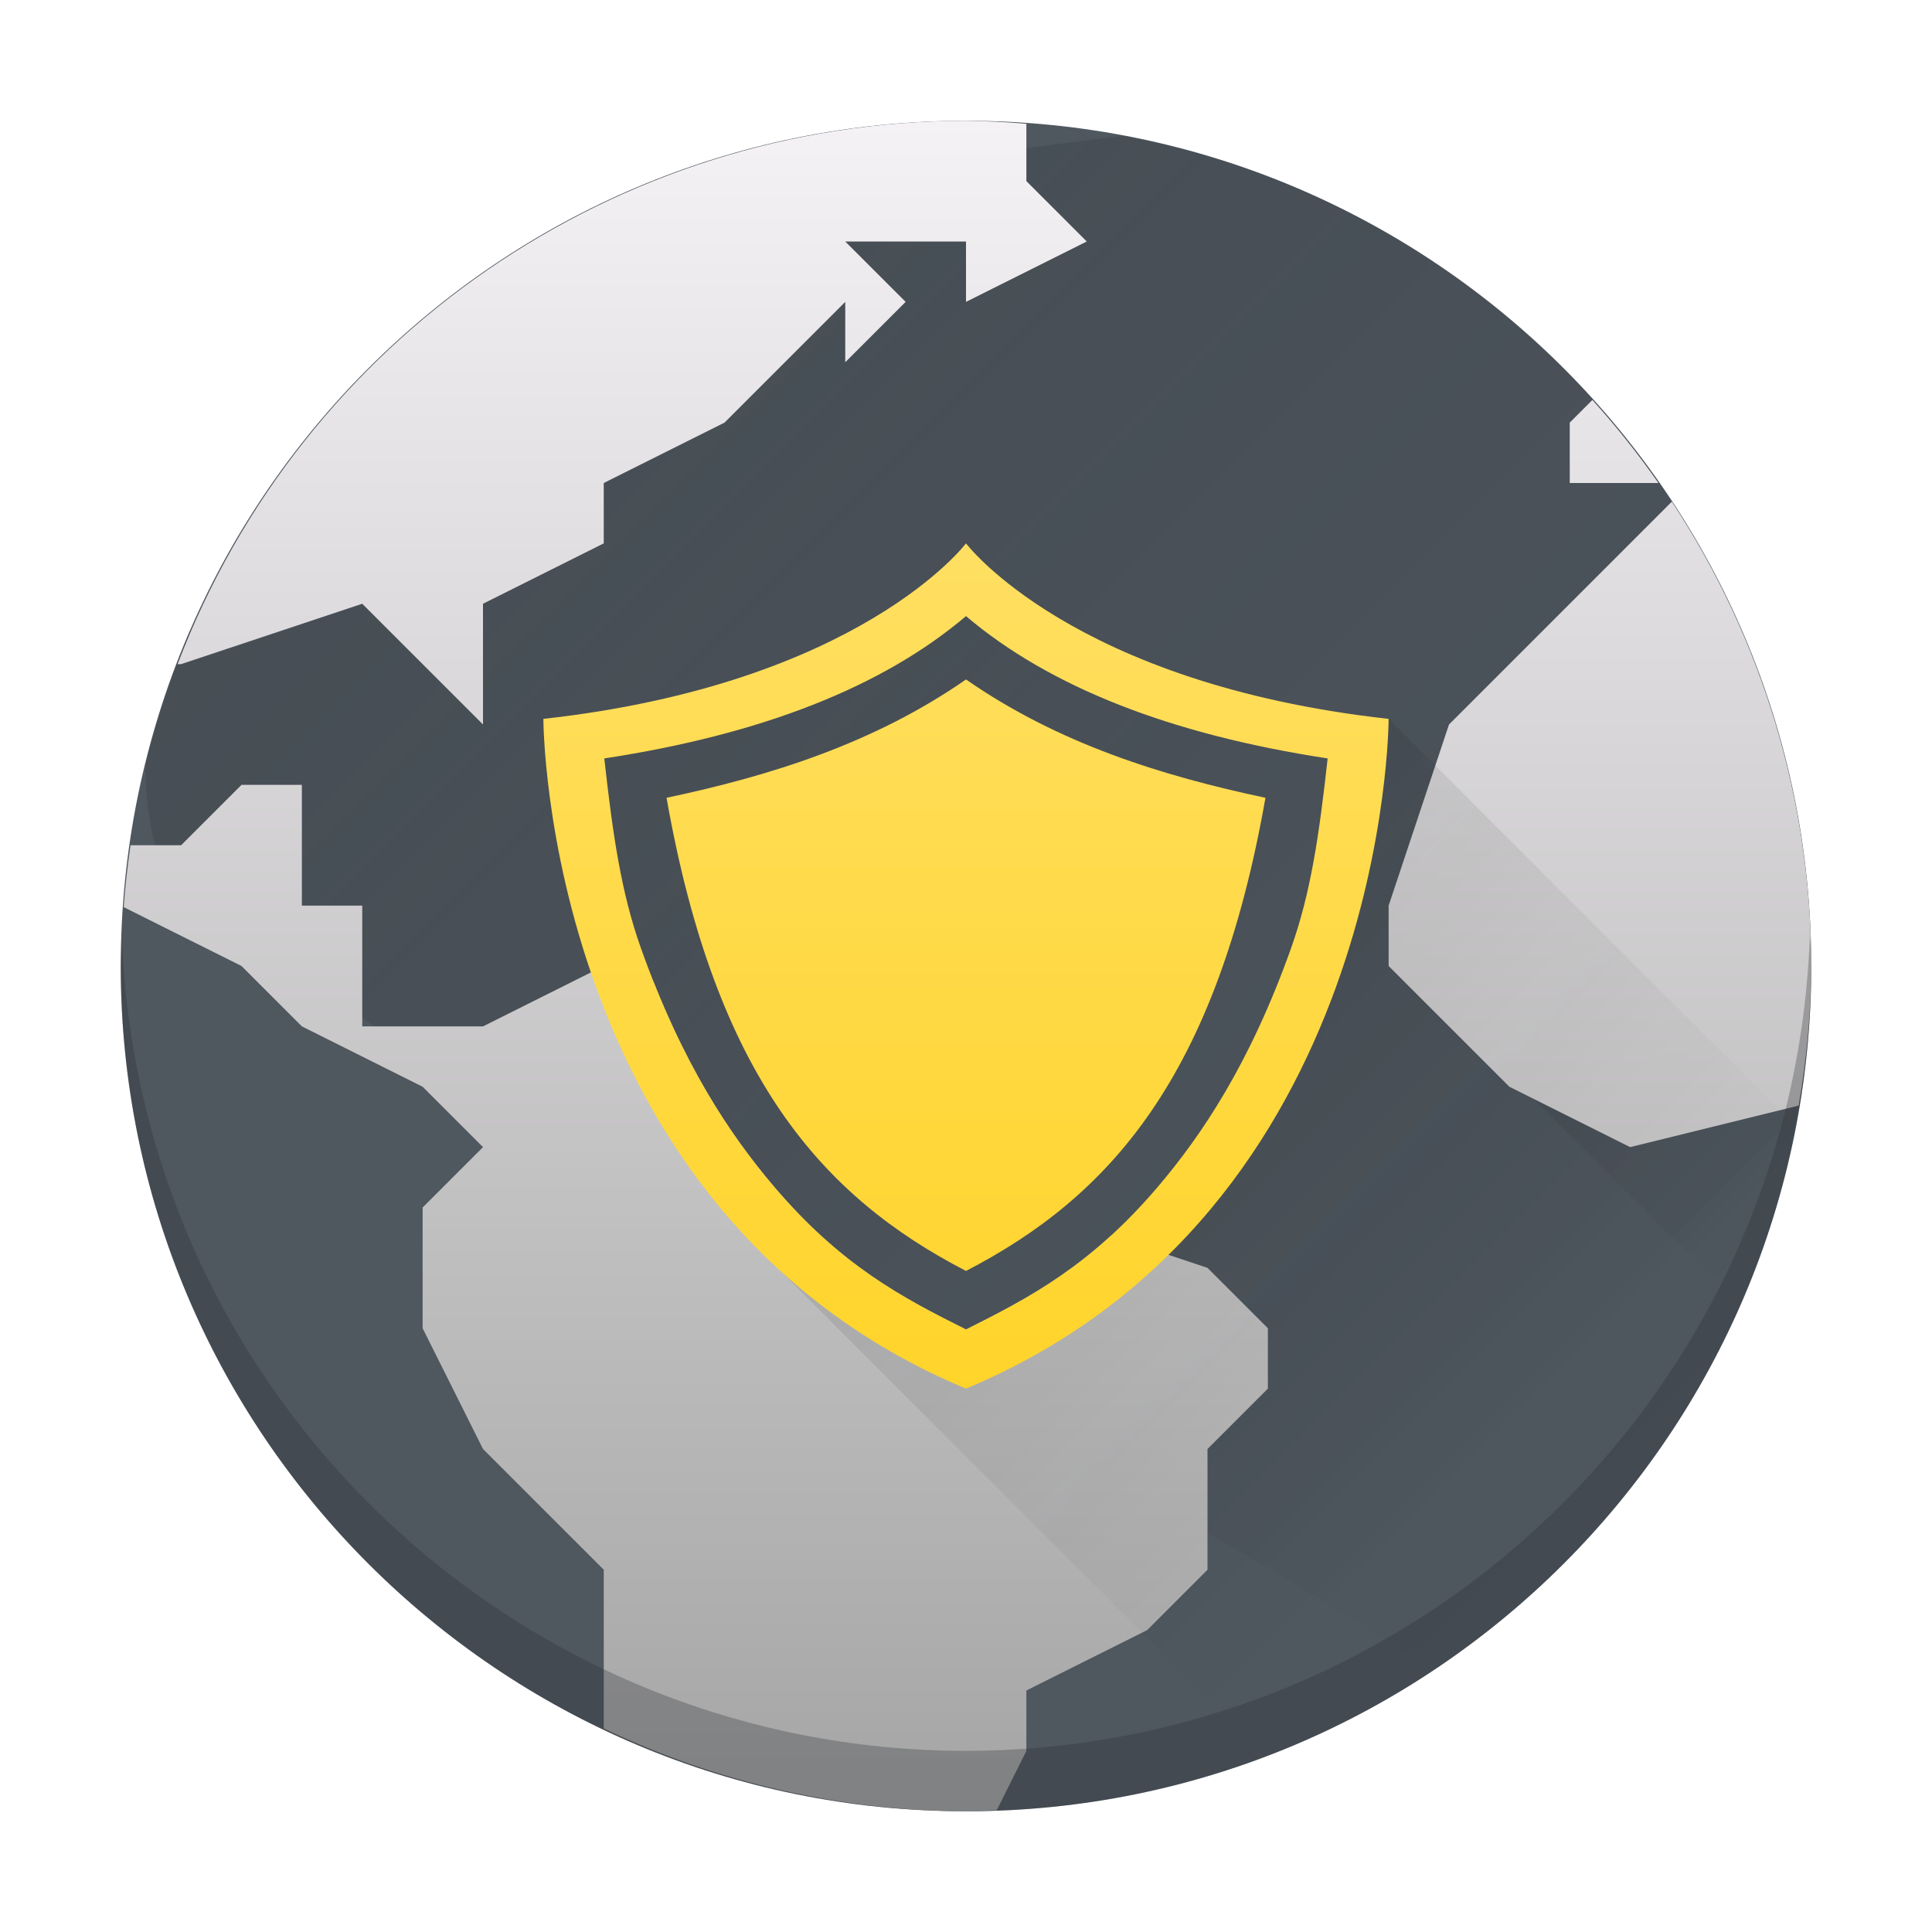
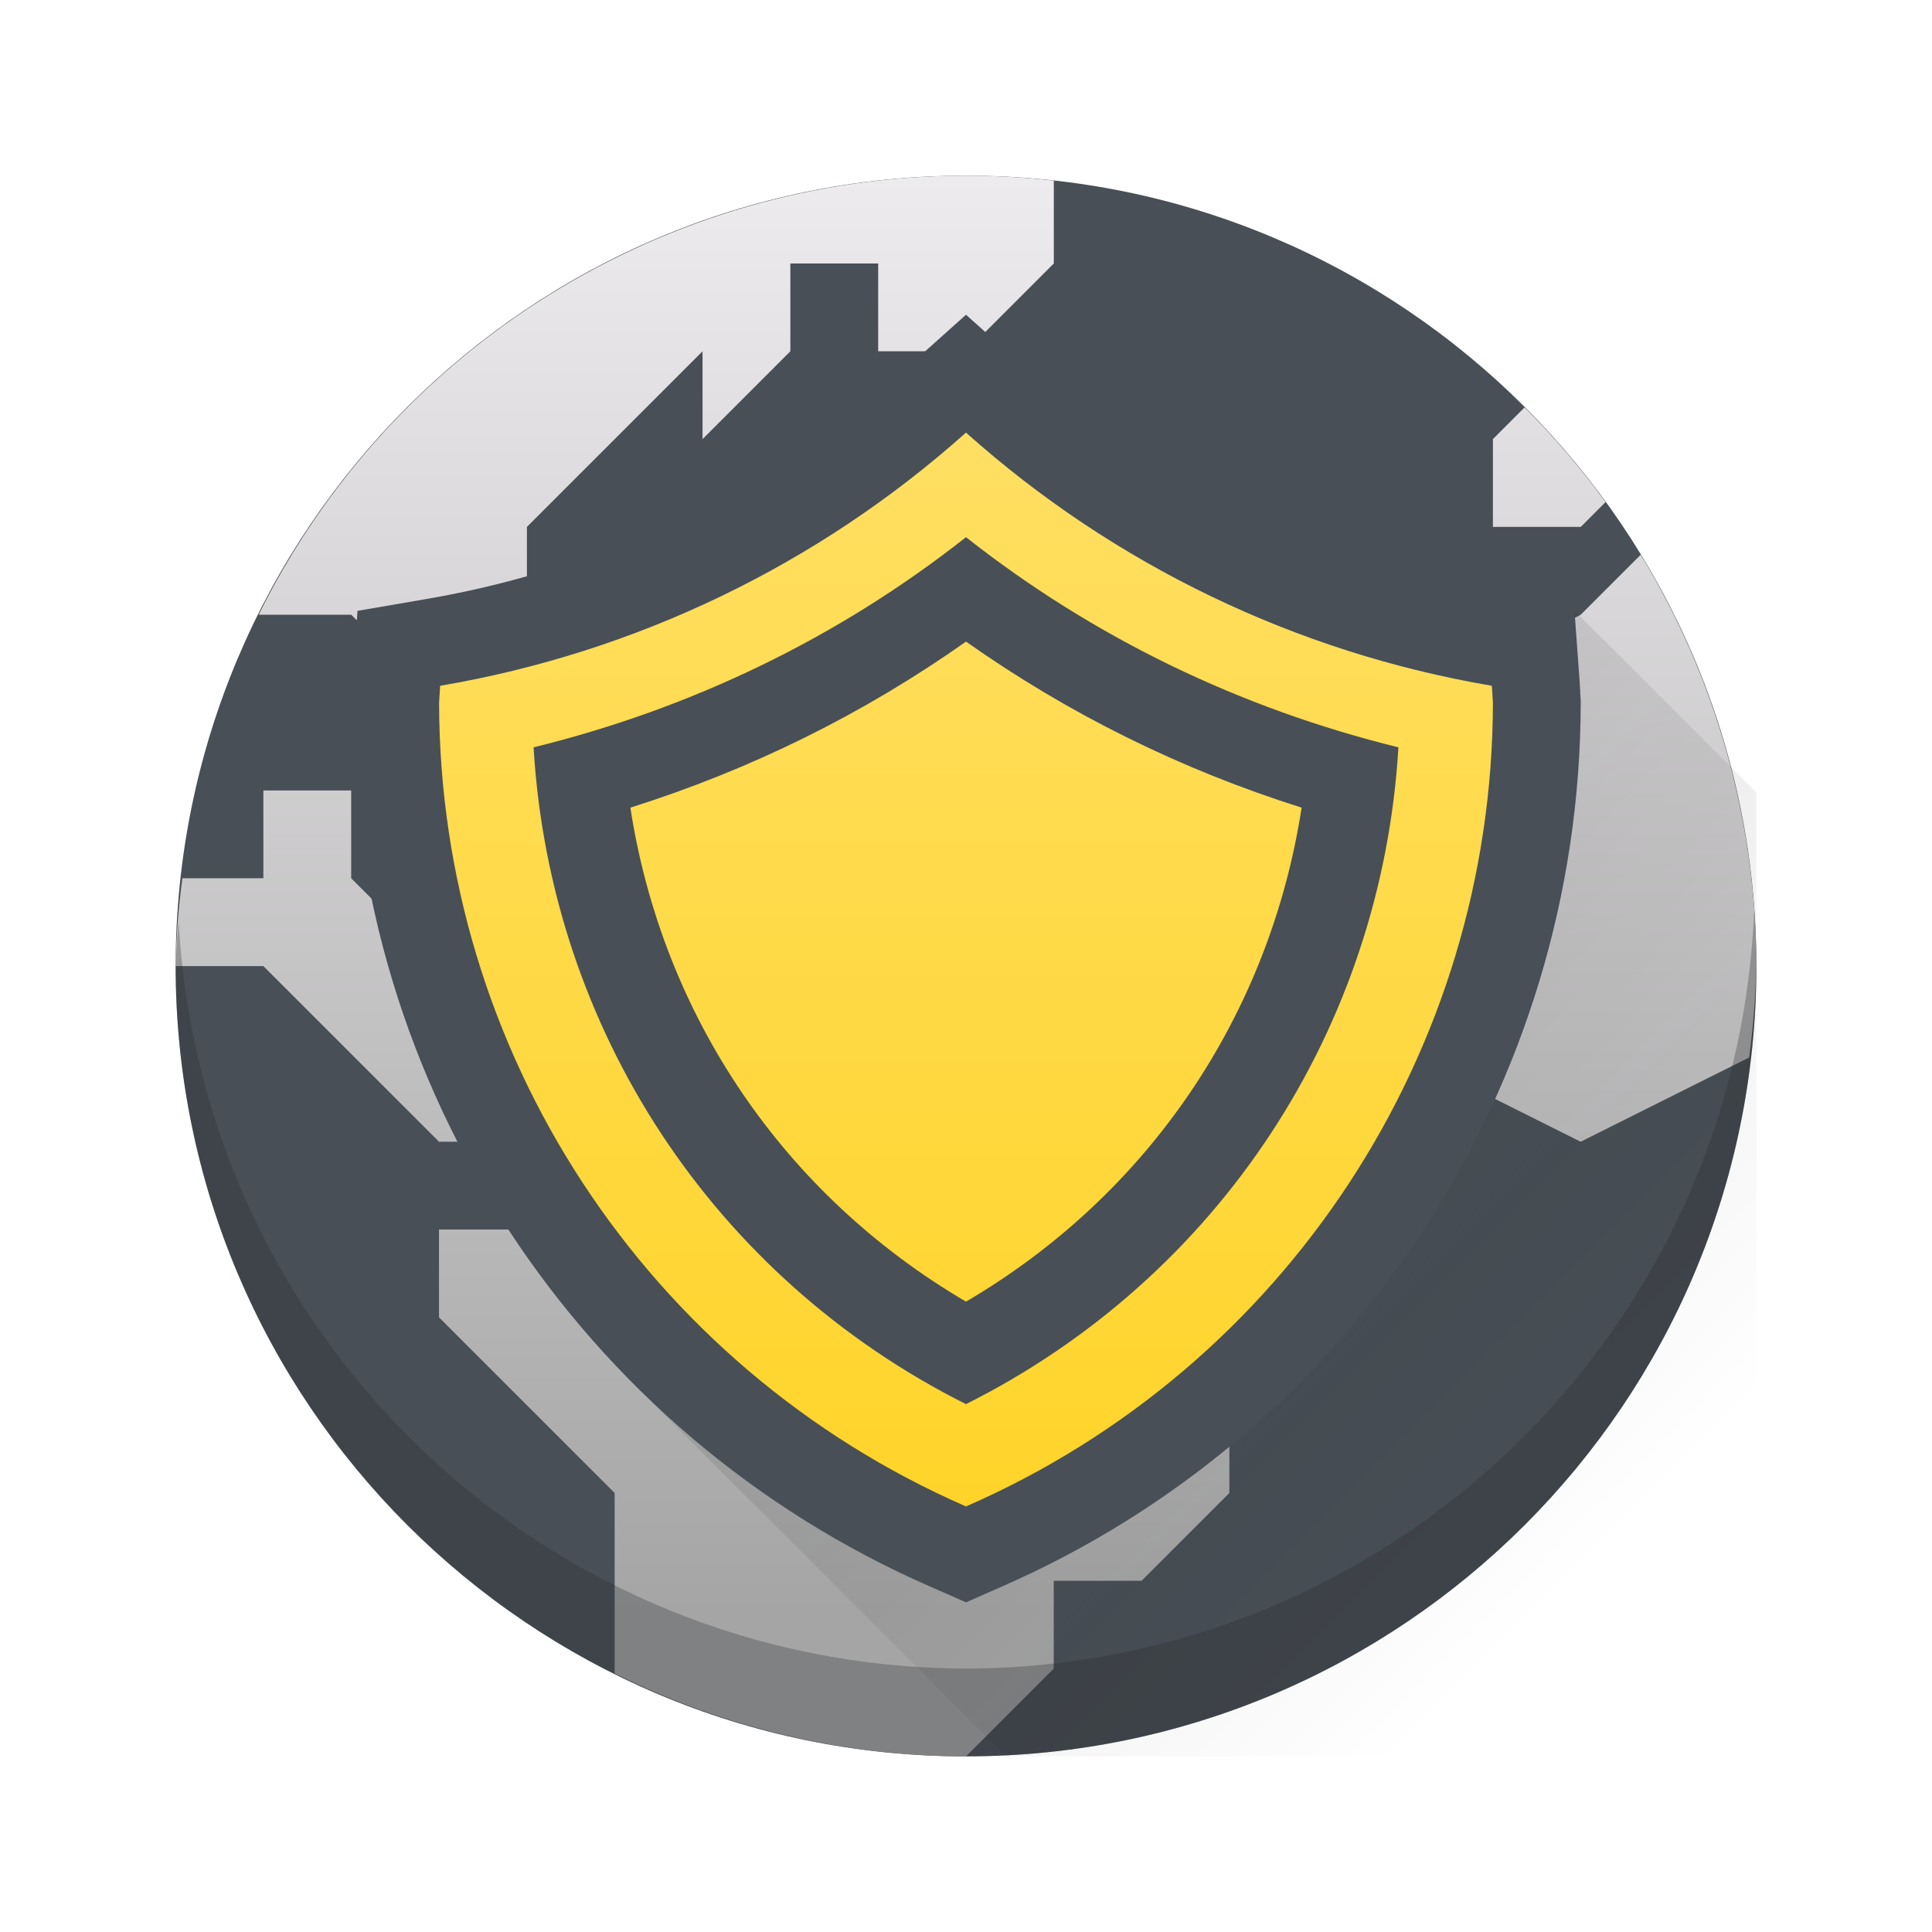
- <svg xmlns="http://www.w3.org/2000/svg" xmlns:xlink="http://www.w3.org/1999/xlink" height="32" width="32">
-   <linearGradient id="e" gradientUnits="userSpaceOnUse" x1="9" x2="23" xlink:href="#a" y1="12" y2="26" />
-   <linearGradient id="f" gradientUnits="userSpaceOnUse" x1="16" x2="16" y1="23" y2="9">
+ <svg xmlns="http://www.w3.org/2000/svg" height="22" width="22">
+   <linearGradient id="a" gradientUnits="userSpaceOnUse" x1="24.018" x2="24.018" y1="18.383" y2=".383">
+     <stop offset="0" stop-color="#a5a5a5" />
+     <stop offset="1" stop-color="#f5f2f5" />
+   </linearGradient>
+   <linearGradient id="b" gradientUnits="userSpaceOnUse" x1="5" x2="5" y1="17" y2="5">
    <stop offset="0" stop-color="#ffd42a" />
    <stop offset="1" stop-color="#ffdf62" />
  </linearGradient>
-   <linearGradient id="b" gradientUnits="userSpaceOnUse" x1="6" x2="26" xlink:href="#a" y1="6" y2="26" />
-   <linearGradient id="a">
+   <linearGradient id="c" gradientUnits="userSpaceOnUse" x1="7" x2="18" y1="7" y2="18">
    <stop offset="0" stop-color="#292c2f" />
    <stop offset="1" stop-opacity="0" />
  </linearGradient>
-   <linearGradient id="c" gradientUnits="userSpaceOnUse" x1="23" x2="30" xlink:href="#a" y1="13" y2="20" />
-   <linearGradient id="d" gradientUnits="userSpaceOnUse" x1="2" x2="2" y1="30" y2="2">
-     <stop offset="0" stop-color="#a5a5a5" />
-     <stop offset="1" stop-color="#f5f2f5" />
-   </linearGradient>
-   <rect fill="#4f575f" height="28" rx="14" width="28" x="2" y="2" />
-   <path d="M18.594 2.248l-2.975.38-4.135 2.388-1.502 2.601s-1.973 1.39-2.271 1.31c-2.517-.029-3.869.665-4.58 1.548-.301.703-.537 1.44-.72 2.197-.006.76.161 1.351.161 1.351 7.06 6.357 14.121 9.097 21.182 13.643a13.9 13.9 0 0 0 1.275-.959l.069-.06c.36-.308.703-.636 1.029-.979.072-.076.14-.155.21-.232a13.928 13.928 0 0 0 1.749-2.375l.055-.09a13.991 13.991 0 0 0 1.824-6.282l.002-.02v-.001L28.143 9.03a13.95 13.95 0 0 0-9.55-6.783z" fill="url(#b)" fill-rule="evenodd" opacity=".2" />
-   <path d="M29.012 10.842l-4.307 6.66 4.12 4.12a13.997 13.997 0 0 0 .187-10.78z" fill="url(#c)" fill-rule="evenodd" opacity=".2" />
-   <path d="M16 2a14 14 0 0 0-13.059 9H3l3-1 1 1 1 1v-2l2-1V8l2-1 2-2v1l1-1-1-1h2v1l2-1-1-1v-.95A14 14 0 0 0 16 2zm10.375 4.625L26 7v1h1.469a14 14 0 0 0-1.094-1.375zm1.316 1.684L27 9l-2 2-1 1-1 3v1l1 1 1 1 2 1 2.791-.688A14 14 0 0 0 30 16a14 14 0 0 0-2.309-7.691zM4 13l-1 1h-.838c-.05.34-.088.681-.113 1.023v.002L4 16l1 1 2 1 1 1-1 1v2l1 2 2 2v2.629A14 14 0 0 0 16 30c.17-.003.34-.009.51-.018L17 29v-1l2-1 1-1v-2l1-1v-1l-1-1-3-1-1-1-1-1h-1l-1-1-3-1-2 1H6v-2H5v-2z" fill="url(#d)" />
-   <path d="M29.979 15.414A14 14 0 0 1 16 29 14 14 0 0 1 2.021 15.586 14 14 0 0 0 2 16a14 14 0 0 0 14 14 14 14 0 0 0 14-14 14 14 0 0 0-.021-.586z" fill="#292c2f" opacity=".3" />
-   <path d="M16 10.205c1.388 1.176 3.393 1.961 5.99 2.357-.14 1.264-.277 2.216-.603 3.136-.688 1.933-1.488 3.108-2.205 3.955-1.115 1.31-2.126 1.84-3.182 2.368-1.056-.528-2.067-1.058-3.18-2.368-.719-.847-1.52-2.022-2.207-3.955-.326-.92-.462-1.872-.603-3.136 2.597-.396 4.602-1.18 5.99-2.357z" fill="#4f575f" />
-   <path d="M12.938 21.062L21.876 30H30V18.907l-7-7L20 12l-4-2-4 2-3-.093L11 18z" fill="url(#e)" opacity=".2" />
-   <path d="M16 11.254c-1.526 1.06-3.24 1.596-4.96 1.96.815 4.622 2.57 6.599 4.96 7.837 2.39-1.238 4.145-3.215 4.96-7.837-1.72-.364-3.434-.9-4.96-1.96zM16 9s-1.75 2.324-7 2.907c0 0 0 8.17 7 11.093 7-2.924 7-11.093 7-11.093C17.75 11.324 16 9 16 9zm0 1.205c1.388 1.177 3.393 1.961 5.99 2.357-.14 1.264-.277 2.215-.603 3.135-.688 1.933-1.488 3.11-2.205 3.955-1.115 1.311-2.126 1.84-3.182 2.368-1.056-.527-2.067-1.057-3.182-2.368-.717-.845-1.517-2.022-2.205-3.955-.326-.92-.463-1.87-.604-3.135 2.598-.396 4.603-1.18 5.991-2.357z" fill="url(#f)" />
+   <g stroke-linejoin="round" stroke-width="2">
+     <circle cx="11" cy="11" fill="#484f56" r="9" />
+     <path d="m11 2a9 9 0 0 0 -8.055 5h1.055l1 1v-1h1v-1l2-2v1l1-1v-1h1v1h1l1-1v-.943a9 9 0 0 0 -1-.057zm6.361 2.639-.361.361v1h1l.283-.283a9 9 0 0 0 -.922-1.078zm1.322 1.678-.684.684-2 1-1 3h1v1l2 1 1.918-.959a9 9 0 0 0 .082-1.041 9 9 0 0 0 -1.316-4.684zm-15.684 2.684v1h-.922a9 9 0 0 0 -.078 1h1l2 2h1v1h-1v1l2 2v2.055a9 9 0 0 0 4 .945l1-1v-1h1l1-1v-1l1-1-1-1h-2l-1-1h-1l-1-1h-2v-1l-1 1h-1v-1l-1-1v-1z" fill="url(#a)" />
+     <path d="m19.975 10.359a9 9 0 0 1 -8.975 8.641 9 9 0 0 1 -8.965-8.5 9 9 0 0 0 -.035.5 9 9 0 0 0 9 9 9 9 0 0 0 9-9 9 9 0 0 0 -.025-.641z" fill="#292c2f" opacity=".3" />
+   </g>
+   <path d="m17.93 6.955-10.705 8.814 4.23 4.23h8.545v-10.975z" fill="url(#c)" opacity=".2" />
+   <path d="m11 3.584-.666.596c-1.545 1.38-3.448 2.296-5.49 2.643l-.773.133-.057.783c-.005.07-.008.141-.012.211l-.002.025v.027c.005 4.367 2.597 8.322 6.6 10.068l.4.176.4-.176c4.002-1.747 6.595-5.701 6.6-10.068v-.027l-.002-.025c-.004-.07-.007-.141-.012-.211l-.057-.783-.773-.133c-2.042-.347-3.946-1.262-5.49-2.643z" fill="#484f56" />
+   <path d="m11 4.926a12 12 0 0 1 -5.988 2.883 10 10 0 0 0 -.012.191 10 10 0 0 0 6 9.154 10 10 0 0 0 6-9.154 10 10 0 0 0 -.012-.191 12 12 0 0 1 -5.988-2.883zm0 1.191c1.456 1.147 3.124 1.95 4.924 2.393-.19 3.206-2.05 6.038-4.924 7.479-2.874-1.44-4.734-4.272-4.924-7.479 1.799-.442 3.467-1.245 4.924-2.393zm0 1.189c-1.177.83-2.45 1.457-3.822 1.891.366 2.368 1.747 4.408 3.822 5.625 2.076-1.217 3.456-3.257 3.822-5.625-1.372-.434-2.645-1.061-3.822-1.891z" fill="url(#b)" stroke-width="2" />
</svg>
